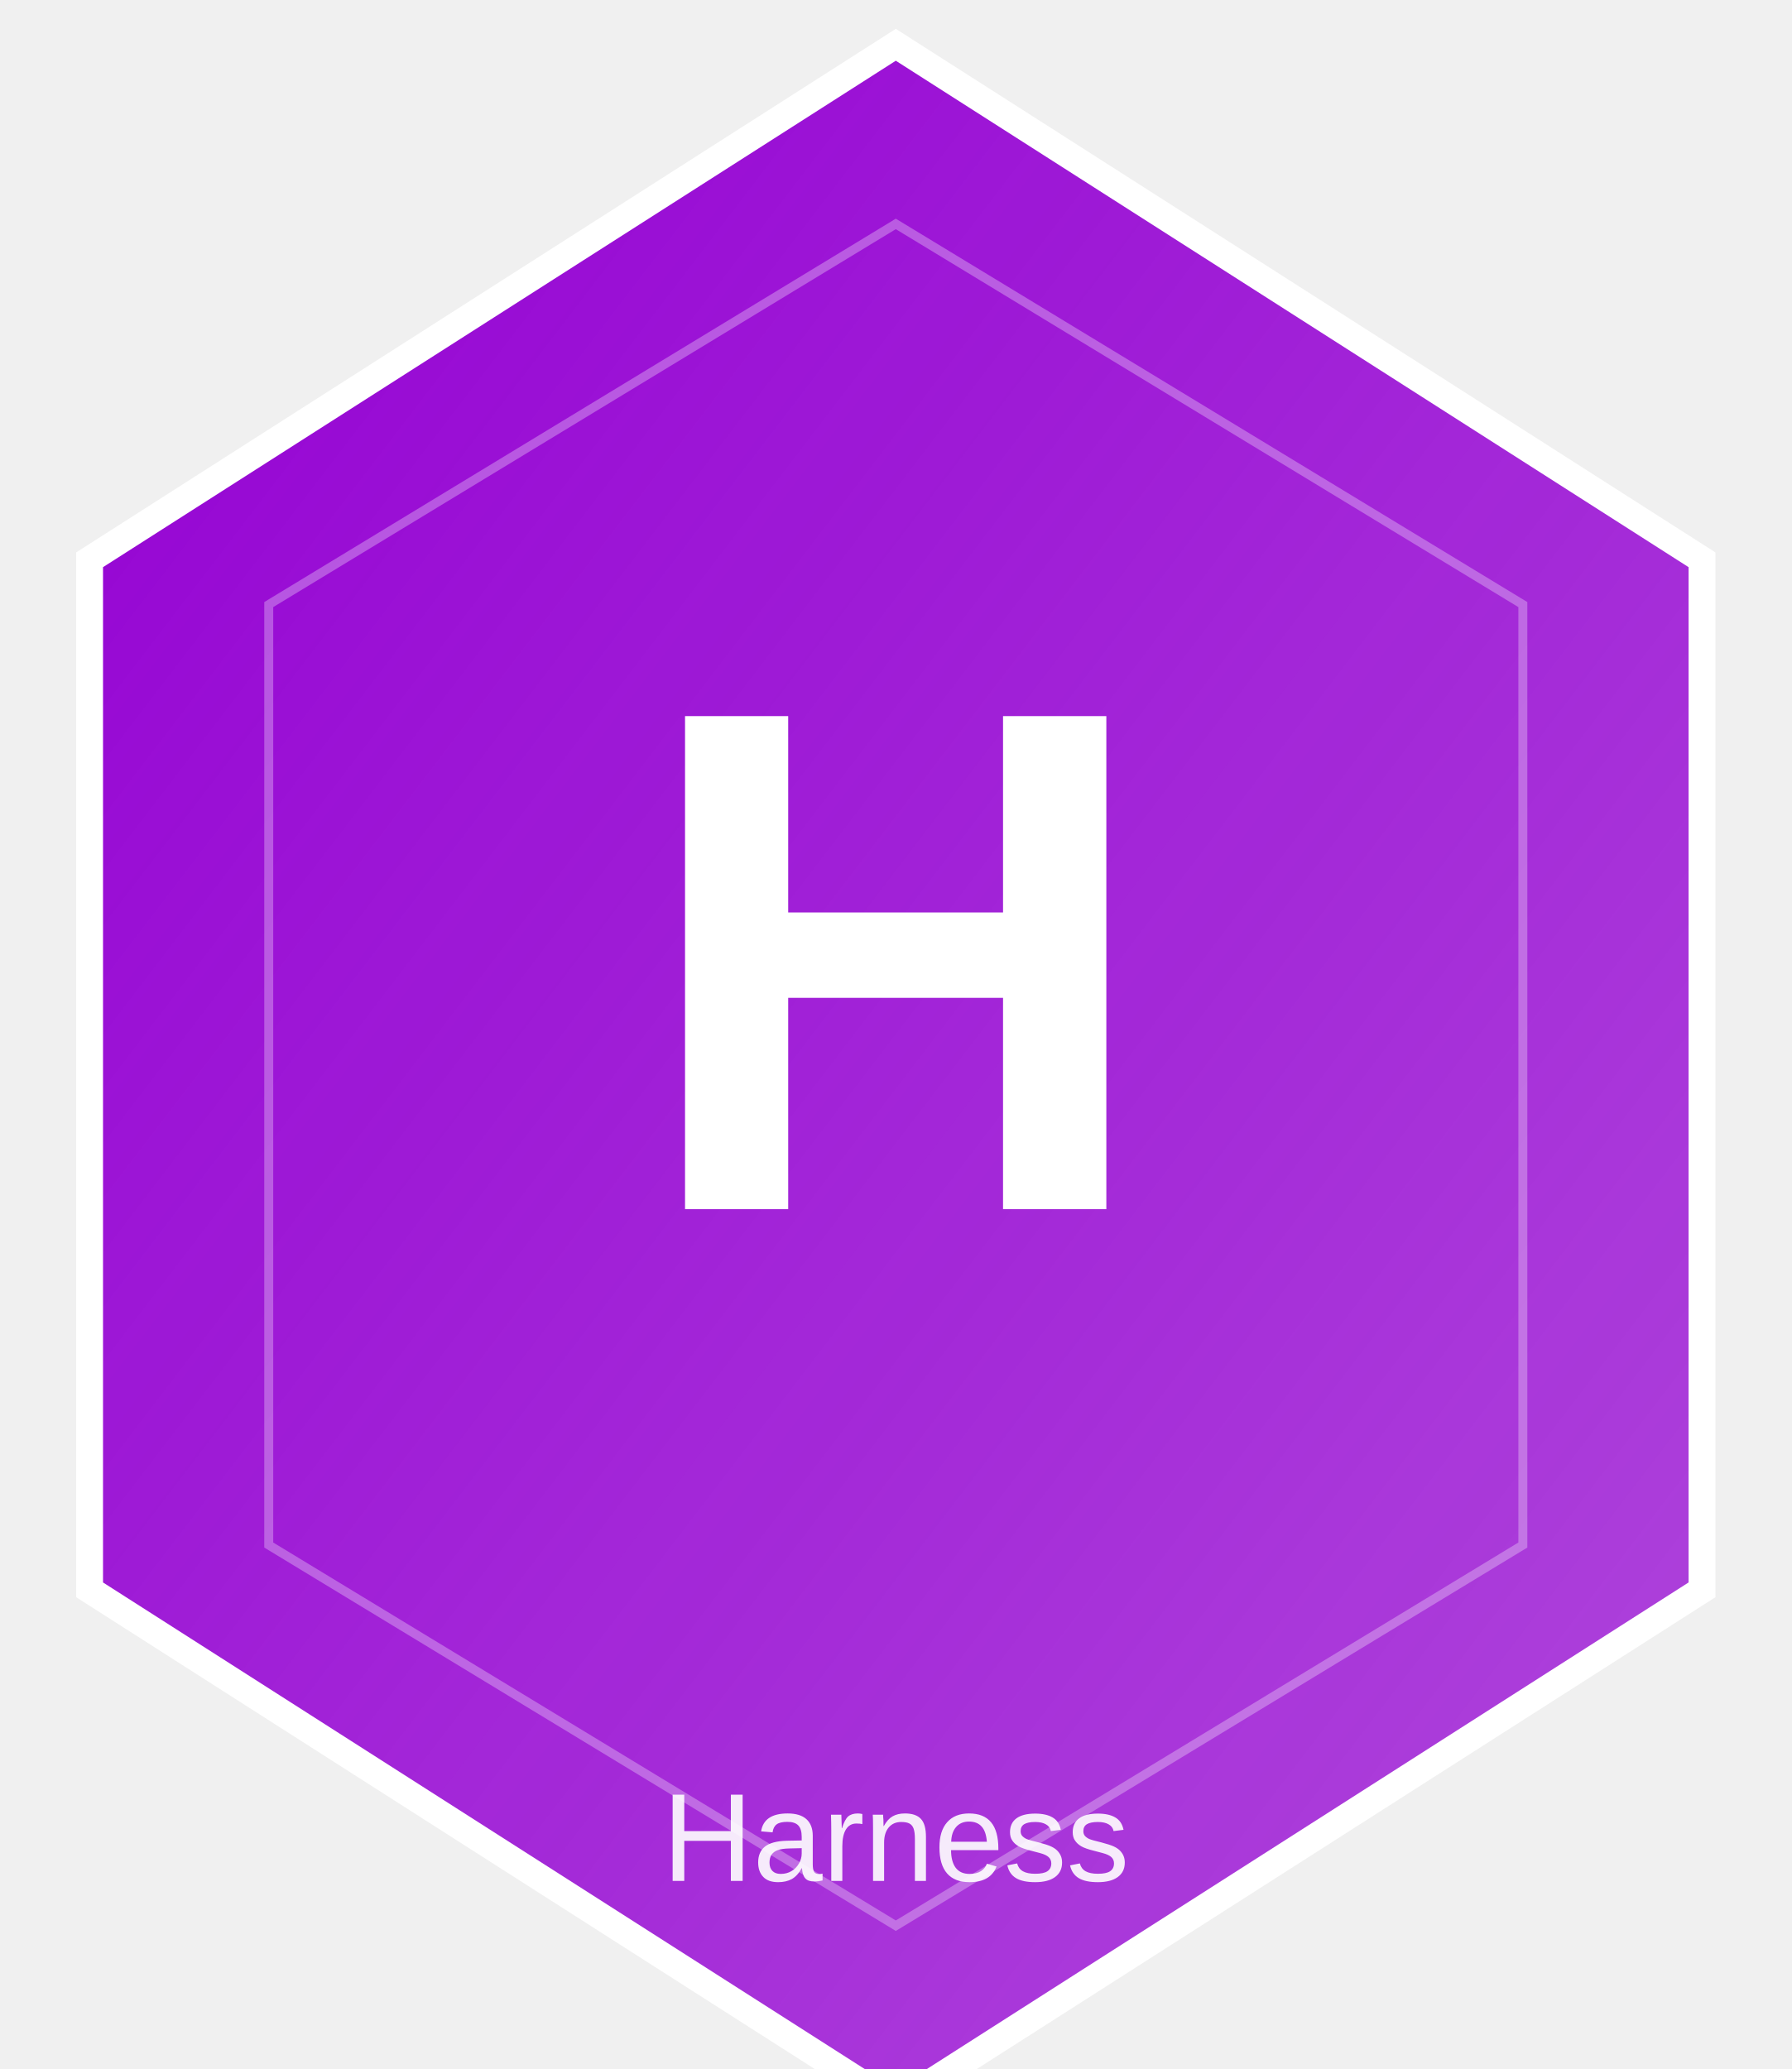
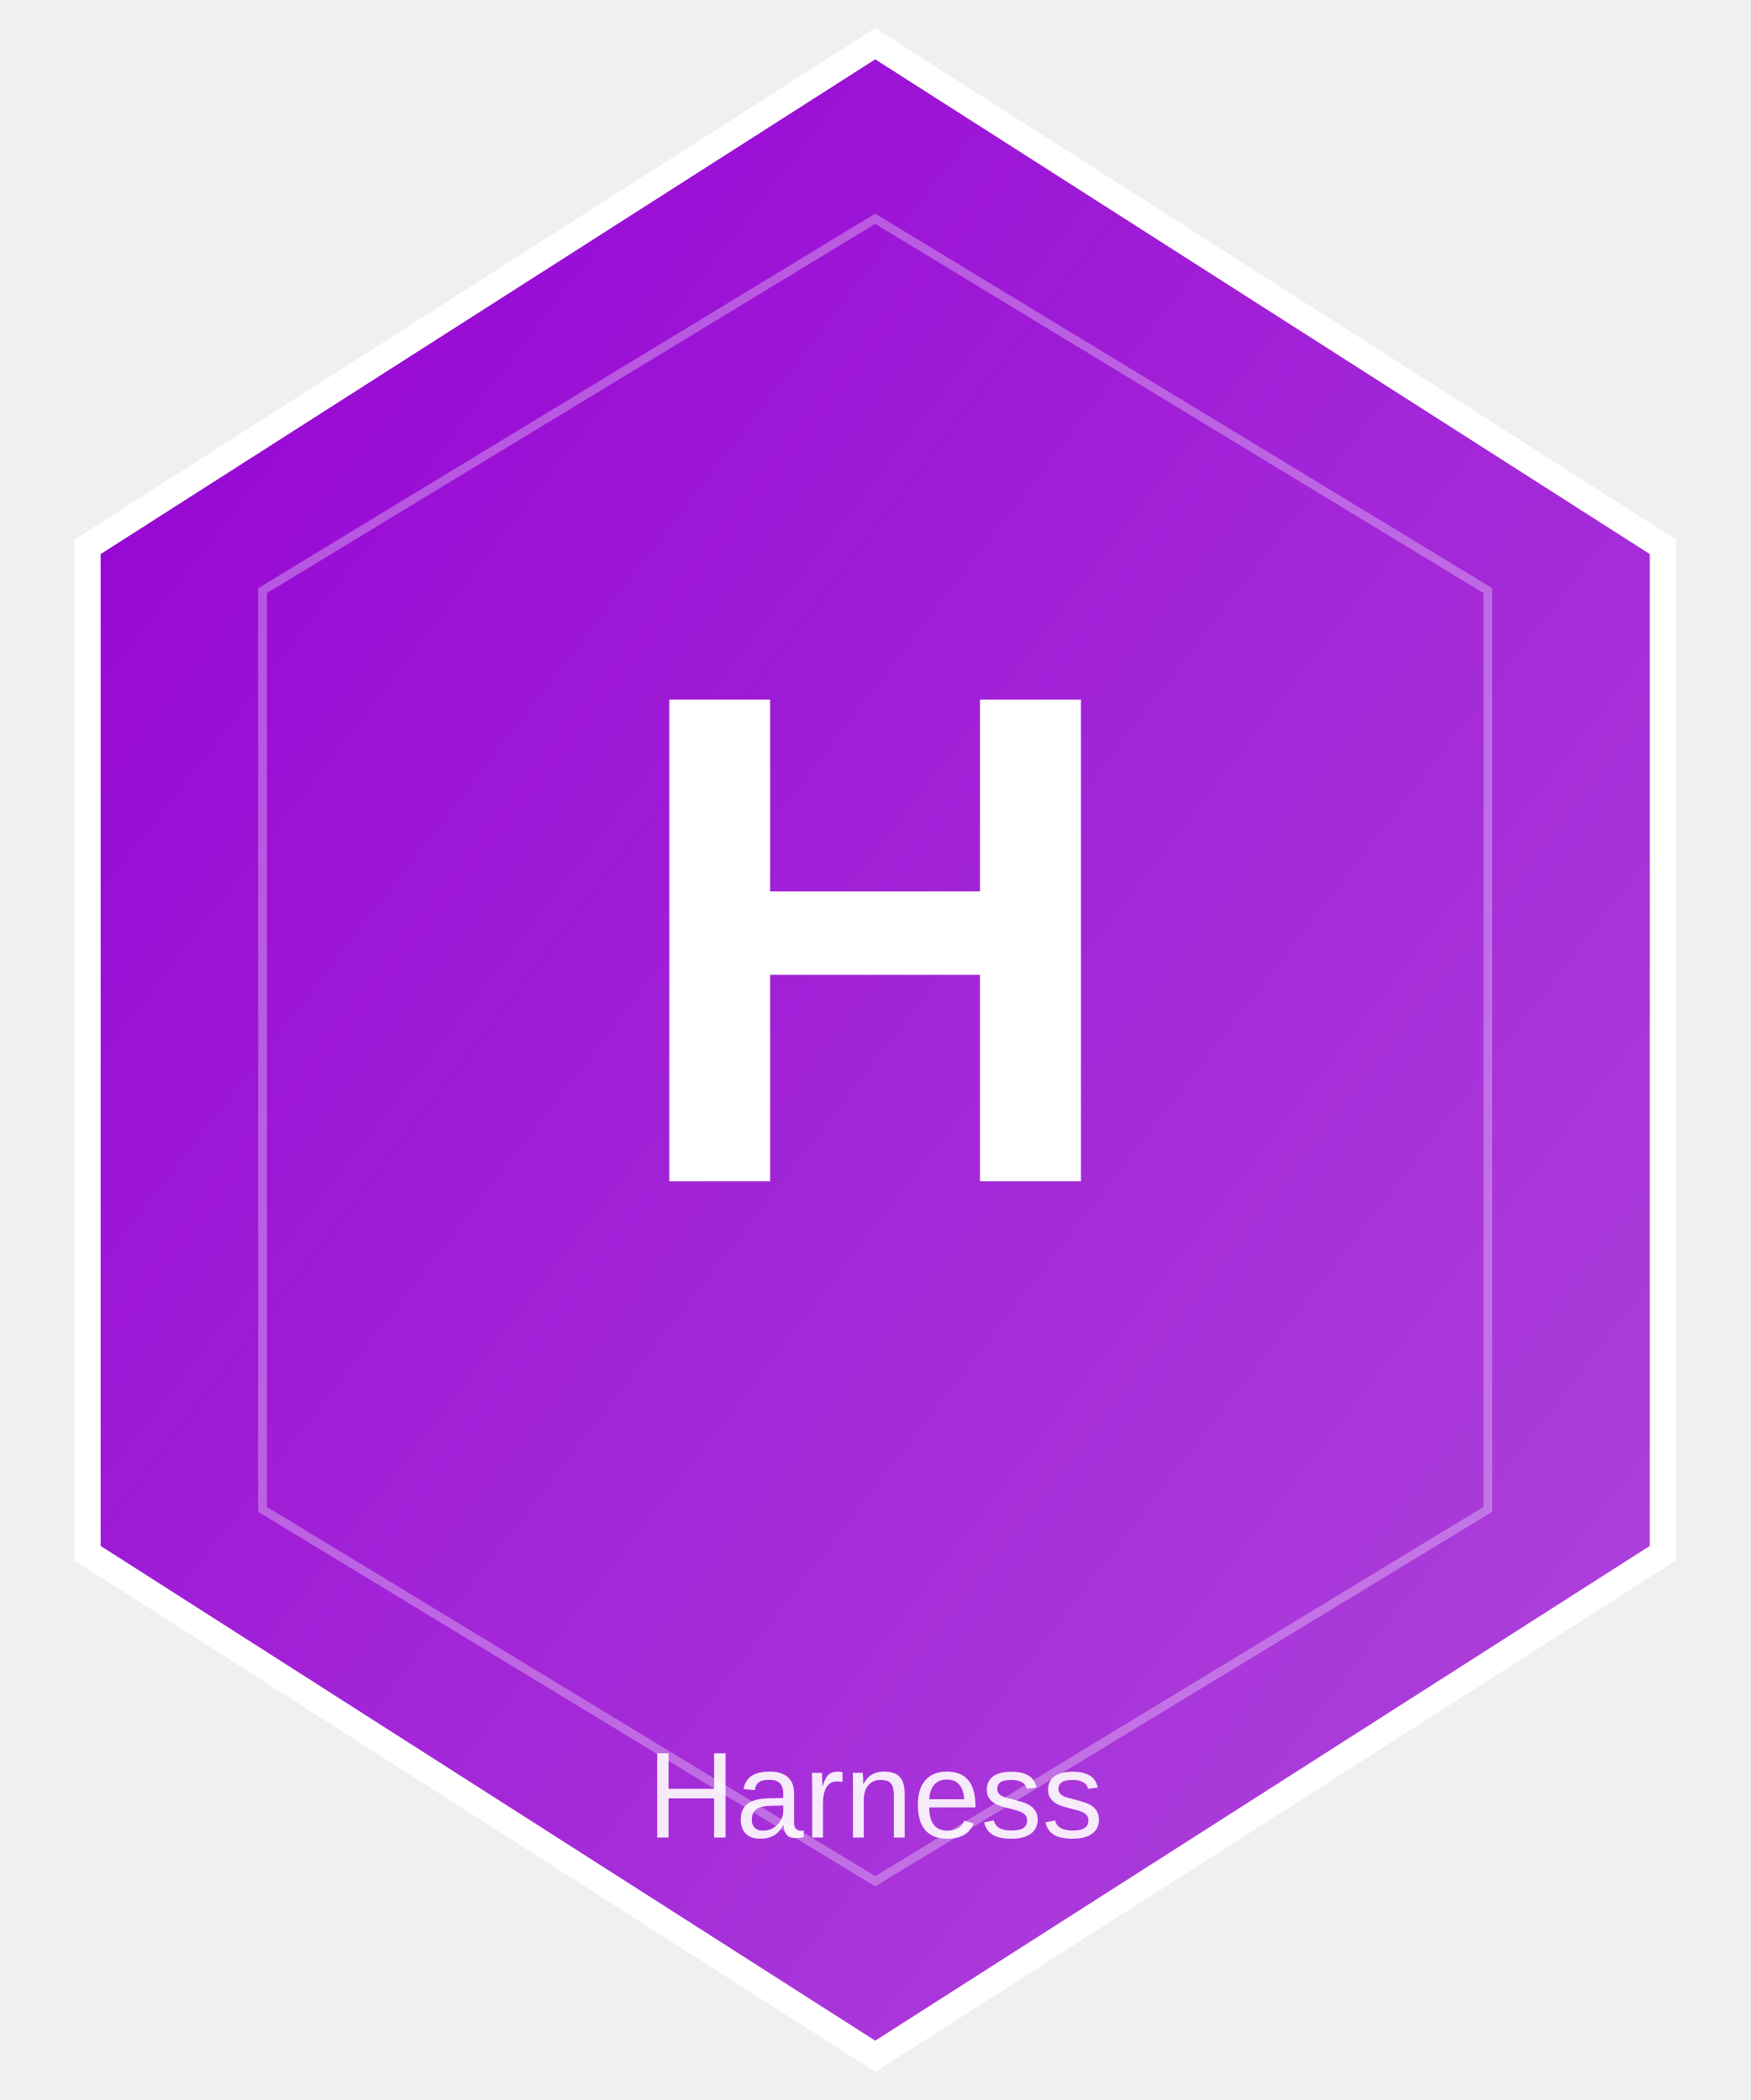
- <svg xmlns="http://www.w3.org/2000/svg" width="200" height="231" viewBox="0 0 200 231">
+ <svg xmlns="http://www.w3.org/2000/svg" width="200" height="240" viewBox="0 0 200 240">
  <defs>
    <linearGradient id="grad_crucible_harness" x1="0%" y1="0%" x2="100%" y2="100%">
      <stop offset="0%" style="stop-color:#9400D3;stop-opacity:1" />
      <stop offset="100%" style="stop-color:#9400D3;stop-opacity:0.7" />
    </linearGradient>
  </defs>
  <path d="M 100,5 L 190,62.5 L 190,177.5 L 100,235 L 10,177.5 L 10,62.5 Z" fill="url(#grad_crucible_harness)" stroke="#FFFFFF" stroke-width="3" />
  <path d="M 100,25 L 170,67.5 L 170,172.5 L 100,215 L 30,172.5 L 30,67.5 Z" fill="none" stroke="#FFFFFF" stroke-width="1" opacity="0.3" />
  <text x="100" y="135" font-family="Arial, sans-serif" font-size="80" font-weight="bold" fill="#FFFFFF" text-anchor="middle">
    H
  </text>
  <text x="100" y="210" font-family="Arial, sans-serif" font-size="14" font-weight="normal" fill="#FFFFFF" text-anchor="middle" opacity="0.9">
    Harness
  </text>
</svg>
